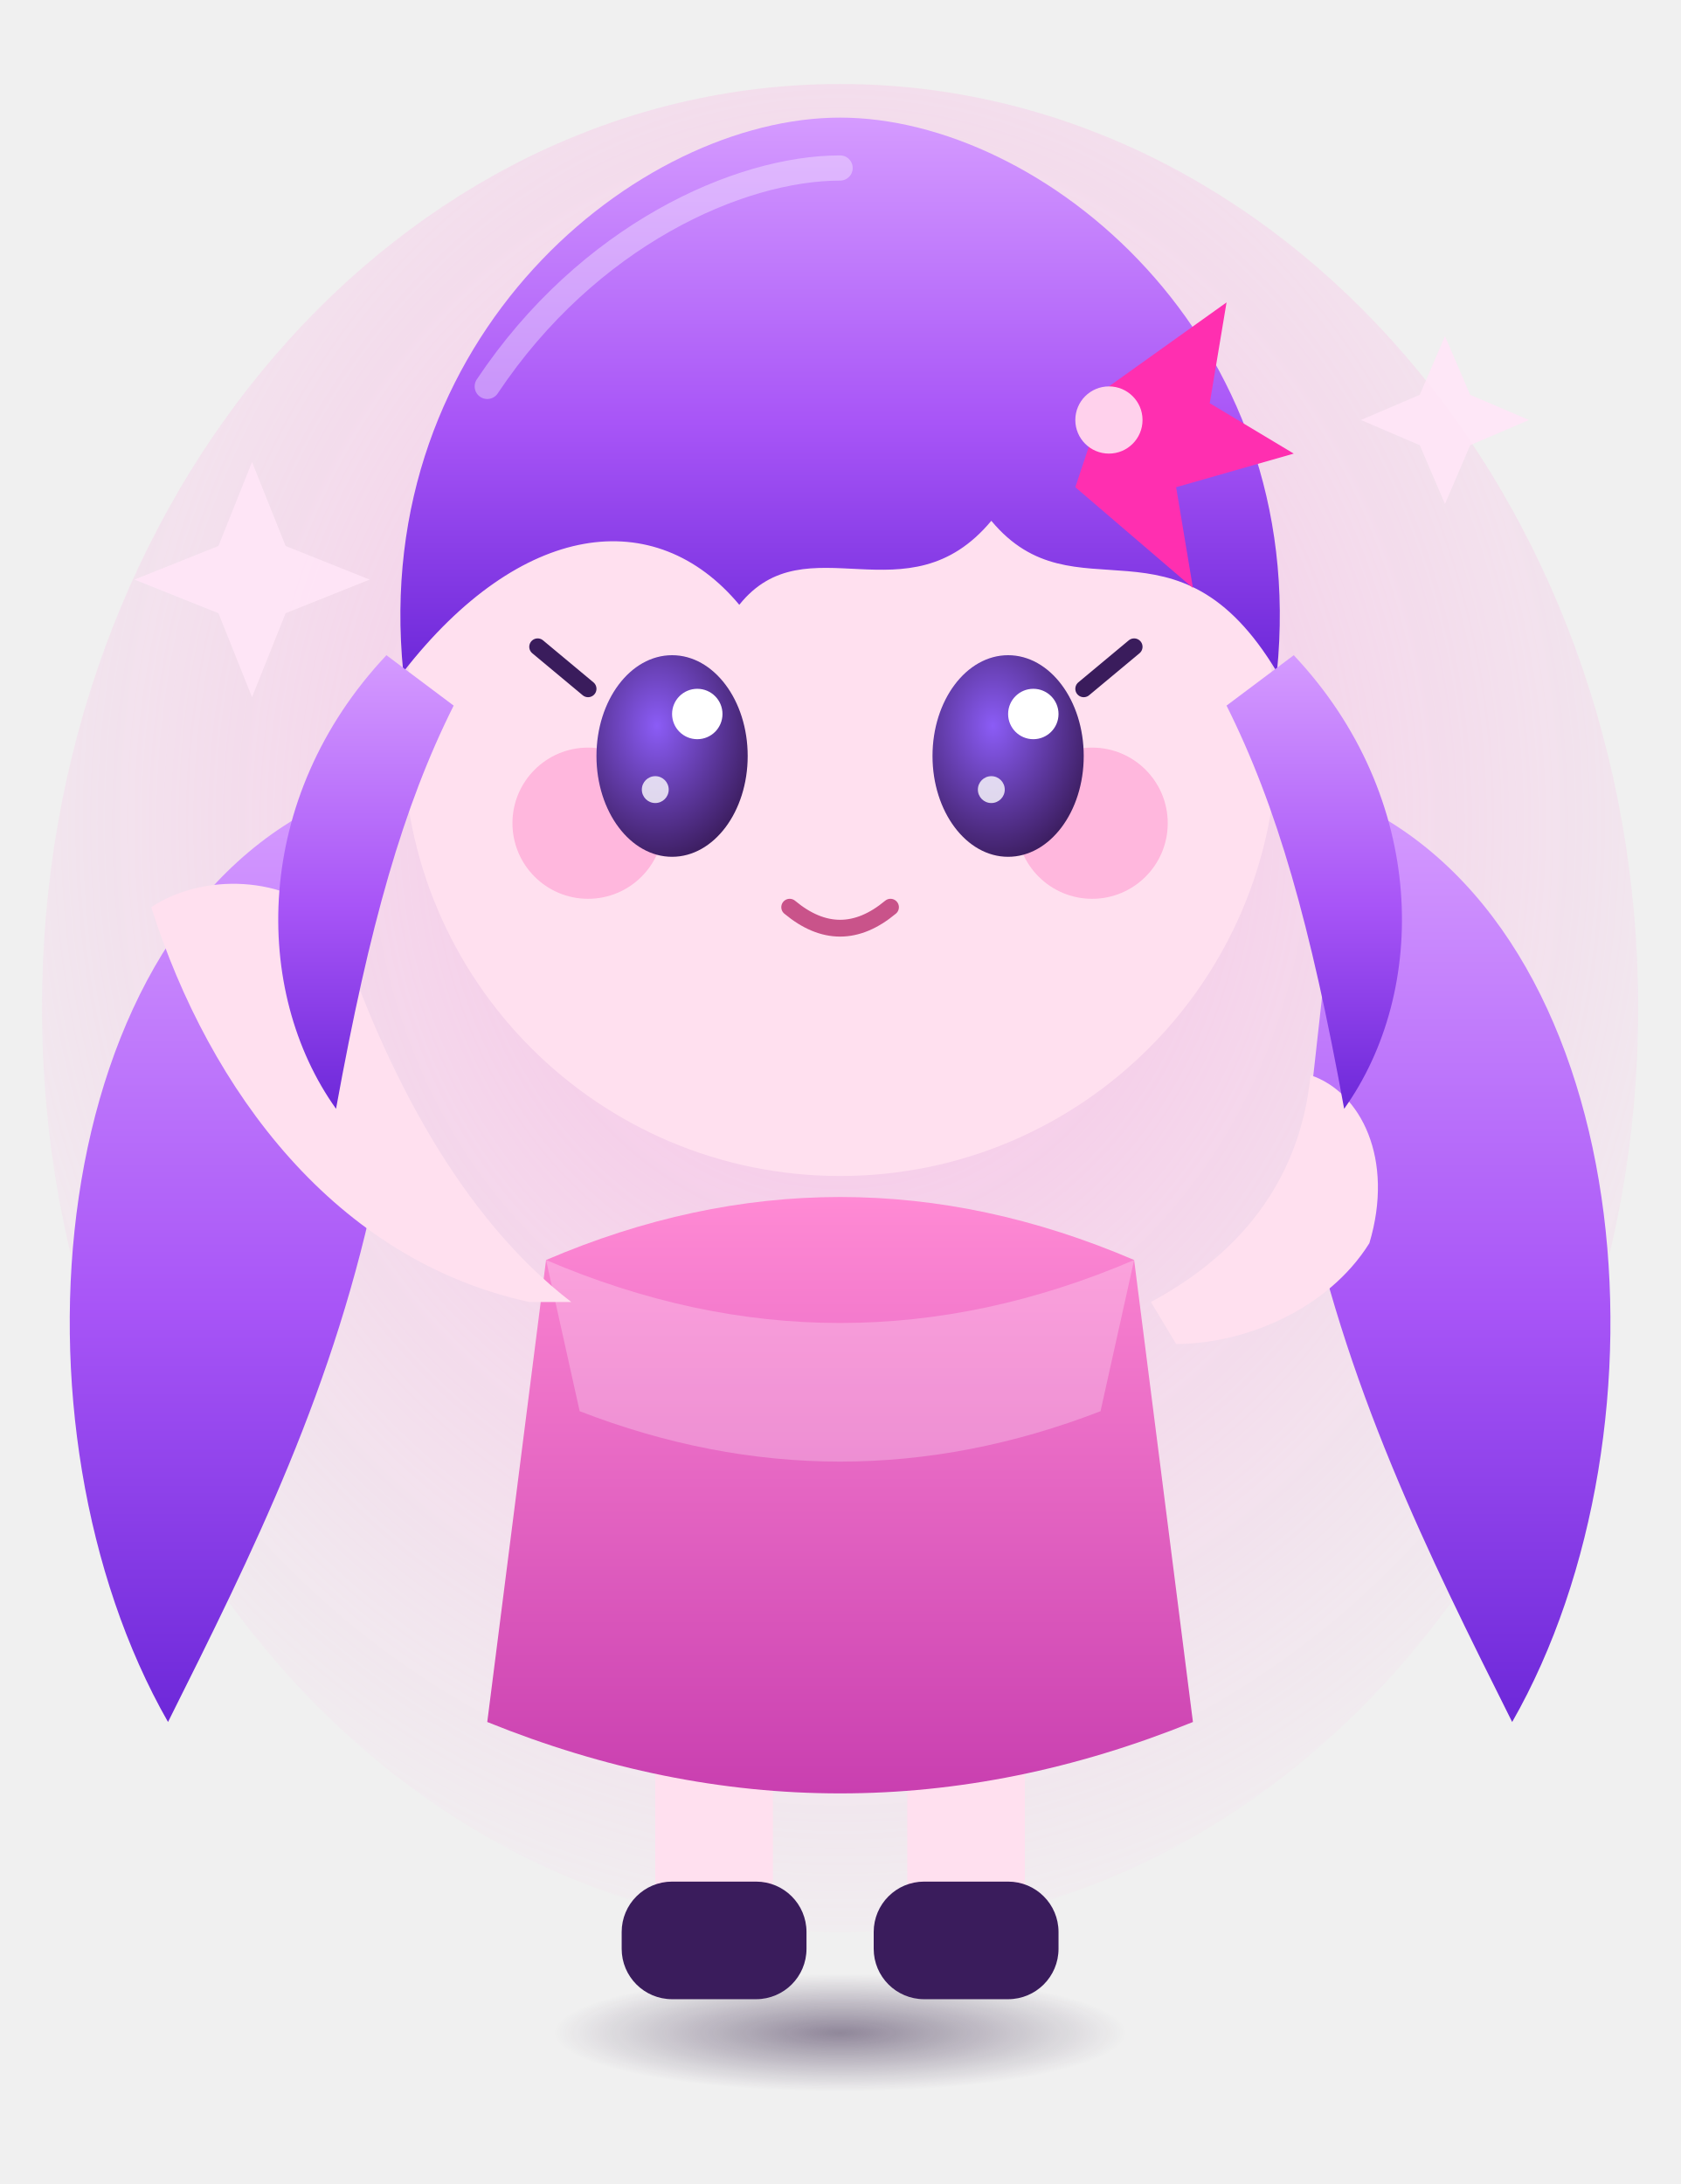
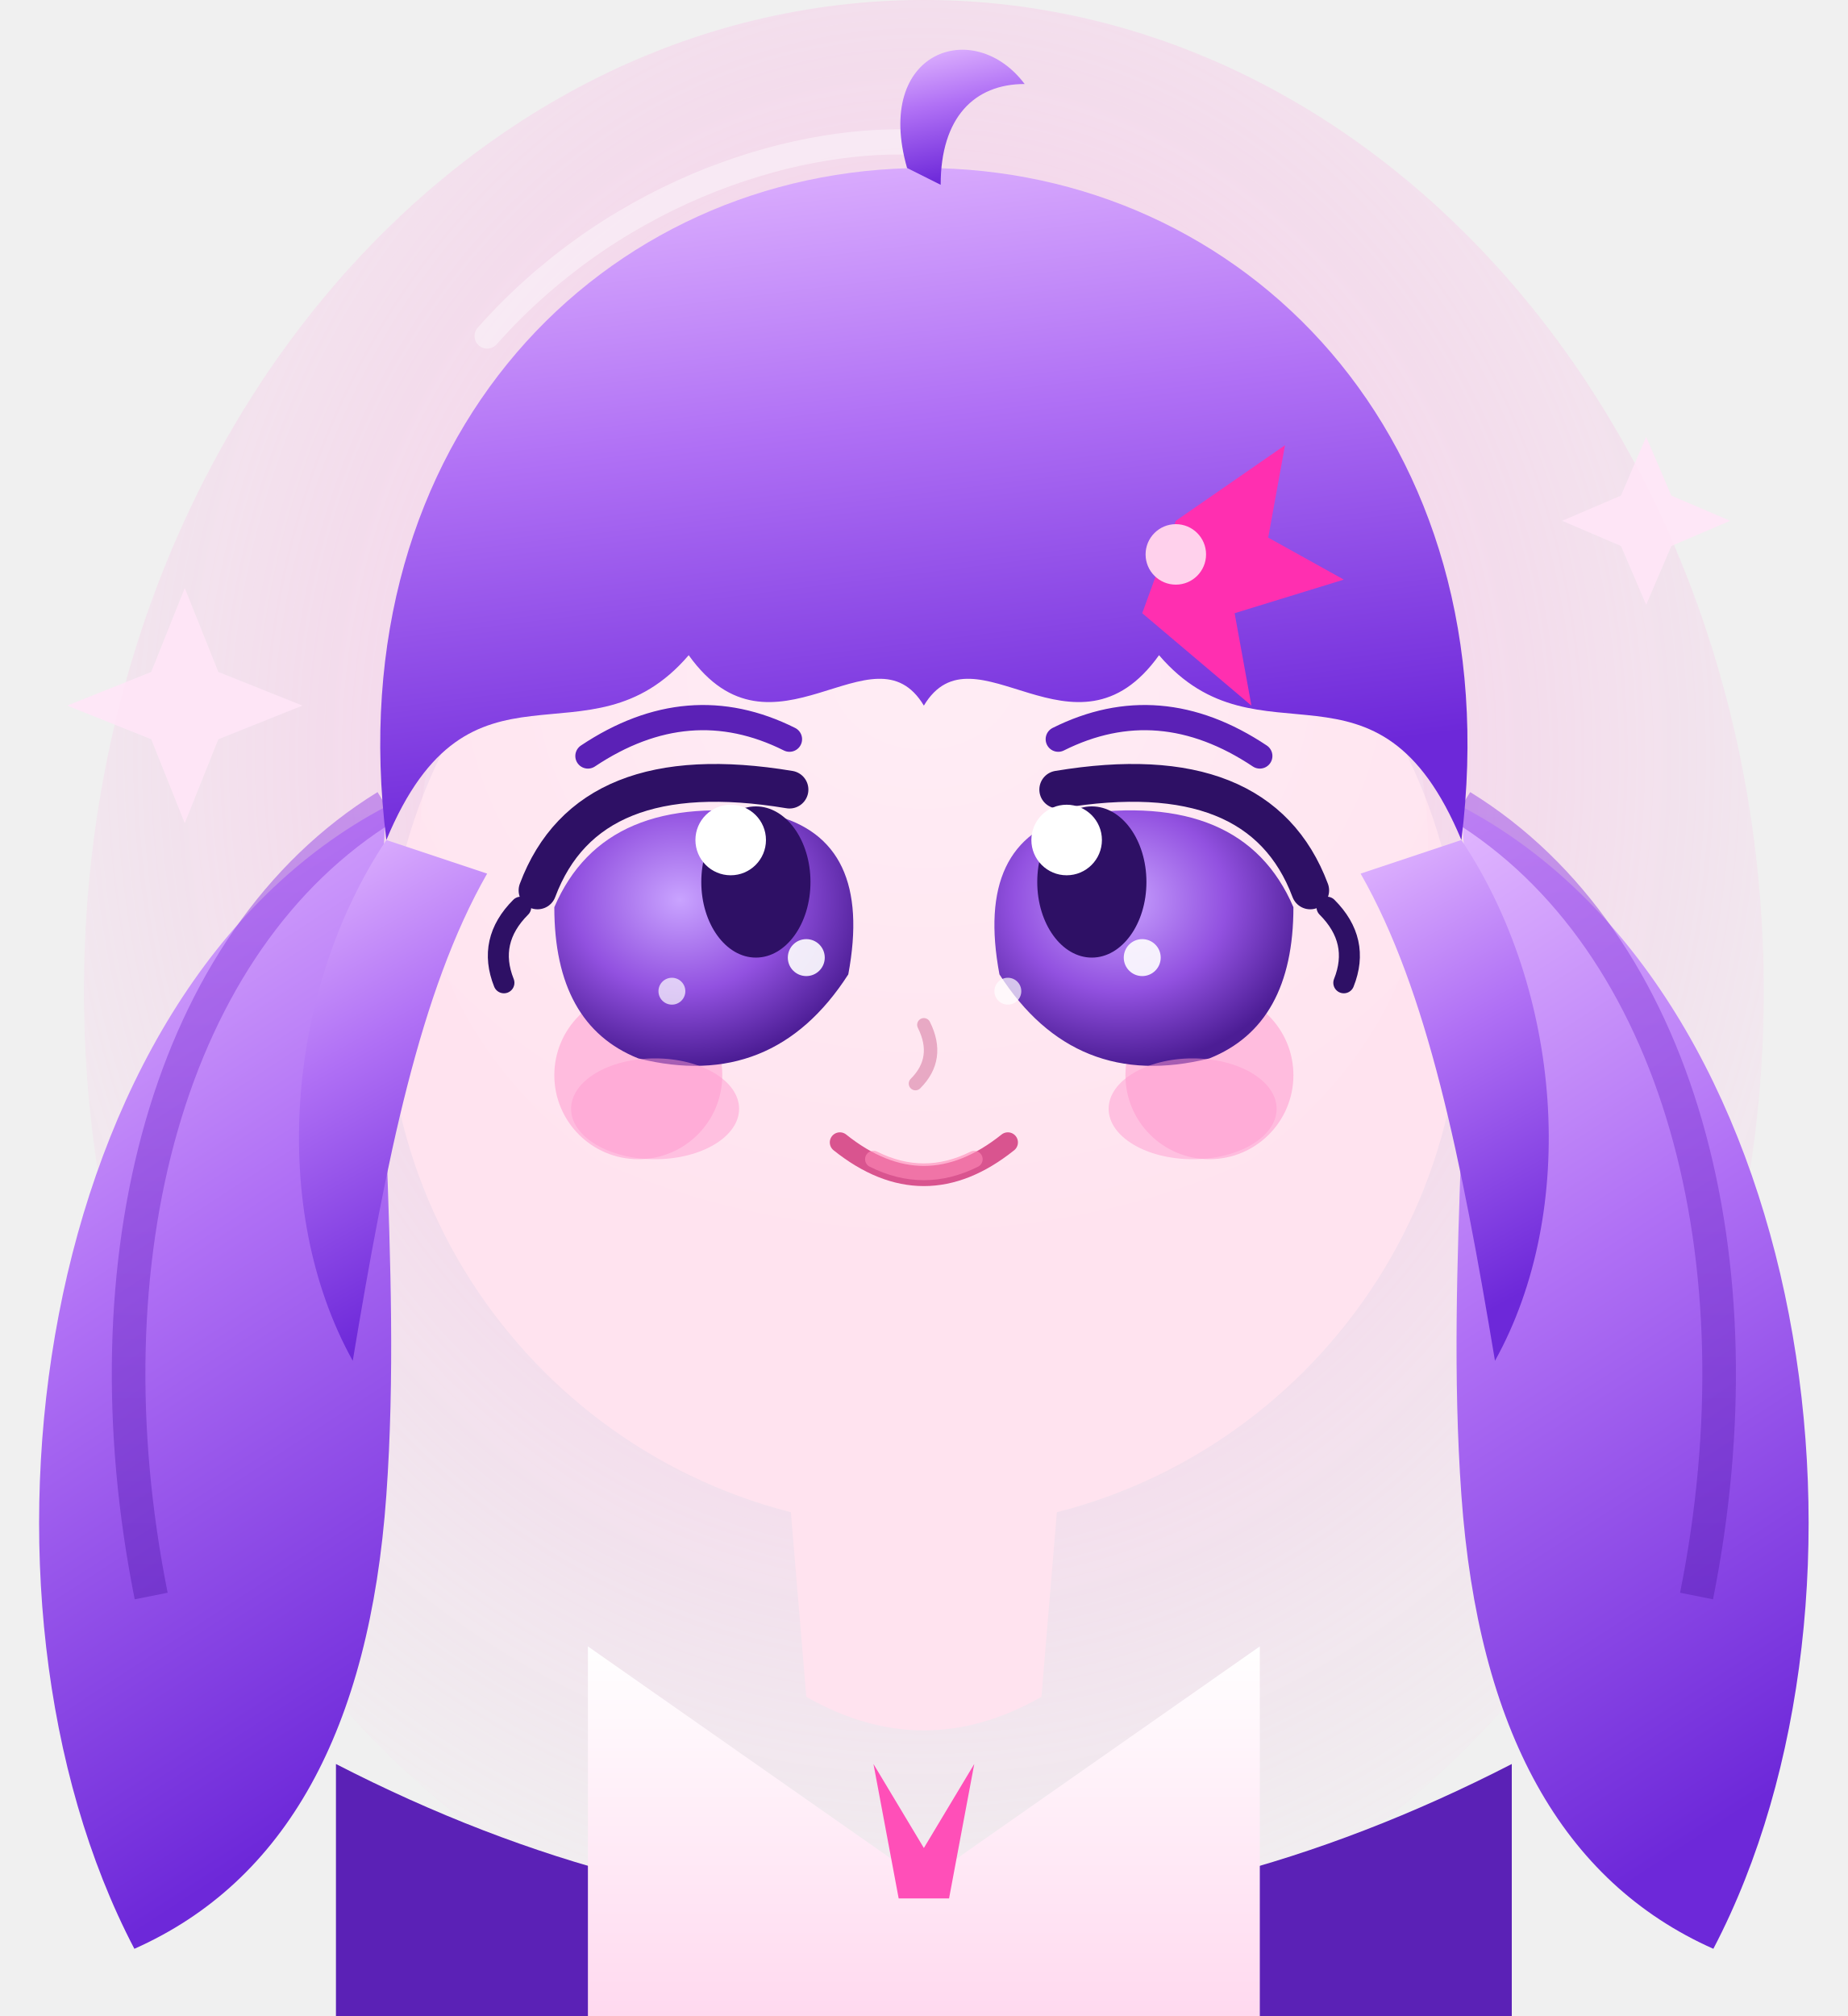
- <svg xmlns="http://www.w3.org/2000/svg" viewBox="0 0 200 260" width="200" height="260">
+ <svg xmlns="http://www.w3.org/2000/svg" viewBox="0 0 220 240" width="220" height="240">
  <defs>
-     <radialGradient id="glow" cx="50%" cy="40%" r="65%">
-       <stop offset="0%" stop-color="#ff9be0" stop-opacity="0.55" />
+     <radialGradient id="glow" cx="50%" cy="38%" r="65%">
+       <stop offset="0%" stop-color="#ff9be0" stop-opacity="0.5" />
      <stop offset="100%" stop-color="#ff9be0" stop-opacity="0" />
    </radialGradient>
-     <linearGradient id="hair" x1="0%" y1="0%" x2="0%" y2="100%">
-       <stop offset="0%" stop-color="#d59bff" />
-       <stop offset="55%" stop-color="#a855f7" />
+     <linearGradient id="hair" x1="0%" y1="0%" x2="20%" y2="100%">
+       <stop offset="0%" stop-color="#e2b8ff" />
+       <stop offset="45%" stop-color="#b070f5" />
      <stop offset="100%" stop-color="#6d28d9" />
    </linearGradient>
-     <linearGradient id="dress" x1="0%" y1="0%" x2="0%" y2="100%">
-       <stop offset="0%" stop-color="#ff8ad4" />
-       <stop offset="100%" stop-color="#c93fb0" />
+     <linearGradient id="hairDark" x1="0%" y1="0%" x2="0%" y2="100%">
+       <stop offset="0%" stop-color="#9747e8" />
+       <stop offset="100%" stop-color="#5b21b6" />
    </linearGradient>
-     <radialGradient id="eye" cx="40%" cy="35%" r="70%">
-       <stop offset="0%" stop-color="#8b5cf6" />
-       <stop offset="100%" stop-color="#3a1c5c" />
+     <radialGradient id="iris" cx="42%" cy="35%" r="65%">
+       <stop offset="0%" stop-color="#c9a3ff" />
+       <stop offset="55%" stop-color="#9251e0" />
+       <stop offset="100%" stop-color="#4c1d95" />
    </radialGradient>
-     <radialGradient id="shadow" cx="50%" cy="50%" r="50%">
-       <stop offset="0%" stop-color="#1a0630" stop-opacity="0.45" />
-       <stop offset="100%" stop-color="#1a0630" stop-opacity="0" />
+     <linearGradient id="collar" x1="0%" y1="0%" x2="0%" y2="100%">
+       <stop offset="0%" stop-color="#ffffff" />
+       <stop offset="100%" stop-color="#ffd9ef" />
+     </linearGradient>
+     <radialGradient id="skinShade" cx="50%" cy="30%" r="70%">
+       <stop offset="0%" stop-color="#ffffff" stop-opacity="0.35" />
+       <stop offset="100%" stop-color="#ffffff" stop-opacity="0" />
    </radialGradient>
  </defs>
-   <ellipse cx="100" cy="120" rx="95" ry="110" fill="url(#glow)" />
+   <ellipse cx="110" cy="118" rx="100" ry="118" fill="url(#glow)" />
  <g fill="#ffe6f7" opacity="0.9">
-     <path d="M30 55 l4 10 l10 4 l-10 4 l-4 10 l-4 -10 l-10 -4 l10 -4 Z" />
-     <path d="M172 40 l3 7 l7 3 l-7 3 l-3 7 l-3 -7 l-7 -3 l7 -3 Z" />
+     <path d="M22 70 l4 10 l10 4 l-10 4 l-4 10 l-4 -10 l-10 -4 l10 -4 Z" />
+     <path d="M196 52 l3 7 l7 3 l-7 3 l-3 7 l-3 -7 l-7 -3 l7 -3 Z" />
+     <circle cx="30" cy="130" r="3" />
  </g>
-   <ellipse cx="100" cy="242" rx="34" ry="7" fill="url(#shadow)" />
-   <path d="M40 95 C 5 110, 0 170, 20 205 C 30 185, 40 165, 45 140 Z" fill="url(#hair)" />
-   <path d="M160 95 C 195 110, 200 170, 180 205 C 170 185, 160 165, 155 140 Z" fill="url(#hair)" />
-   <rect x="78" y="196" width="14" height="34" rx="6" fill="#ffe0ef" />
-   <rect x="108" y="196" width="14" height="34" rx="6" fill="#ffe0ef" />
-   <rect x="74" y="224" width="22" height="14" rx="6" fill="#3a1c5c" />
-   <rect x="104" y="224" width="22" height="14" rx="6" fill="#3a1c5c" />
-   <path d="M65 150 Q100 135 135 150 L142 205 Q100 222 58 205 Z" fill="url(#dress)" />
-   <path d="M65 150 Q100 165 135 150 L131 168 Q100 180 69 168 Z" fill="#ffffff" opacity="0.25" />
-   <path d="M63 155 C 40 150, 25 130, 18 108 C 24 104, 34 104, 40 110 C 46 128, 55 145, 68 155 Z" fill="#ffe0ef" />
-   <path d="M137 155 C 150 148, 155 138, 156 128 C 162 130, 166 138, 163 148 C 158 156, 148 160, 140 160 Z" fill="#ffe0ef" />
-   <rect x="92" y="118" width="16" height="14" fill="#ffe0ef" />
-   <circle cx="100" cy="88" r="52" fill="#ffe0ef" />
-   <path d="M48 80 C 44 40, 76 14, 100 14 C 124 14, 156 40, 152 80 C 140 60, 128 74, 118 62 C 108 74, 96 62, 88 72 C 78 60, 62 62, 48 80 Z" fill="url(#hair)" />
-   <path d="M46 78 C 30 95, 30 118, 40 132 C 44 110, 48 96, 54 84 Z" fill="url(#hair)" />
-   <path d="M154 78 C 170 95, 170 118, 160 132 C 156 110, 152 96, 146 84 Z" fill="url(#hair)" />
-   <path d="M58 46 C 70 28, 88 20, 100 20" stroke="#ffffff" stroke-width="3" fill="none" opacity="0.35" stroke-linecap="round" />
-   <path d="M132 46 l14 -10 l-2 12 l10 6 l-14 4 l2 12 l-14 -12 Z" fill="#ff2fb0" />
-   <circle cx="132" cy="50" r="4" fill="#ffd1ec" />
-   <circle cx="70" cy="98" r="9" fill="#ff9bd0" opacity="0.6" />
-   <circle cx="130" cy="98" r="9" fill="#ff9bd0" opacity="0.6" />
-   <ellipse cx="80" cy="90" rx="9" ry="12" fill="url(#eye)" />
-   <ellipse cx="120" cy="90" rx="9" ry="12" fill="url(#eye)" />
-   <path d="M70 82 l-6 -5 M129 82 l6 -5" stroke="#3a1c5c" stroke-width="2" stroke-linecap="round" />
-   <circle cx="83" cy="85" r="3" fill="#ffffff" />
-   <circle cx="123" cy="85" r="3" fill="#ffffff" />
-   <circle cx="78" cy="94" r="1.6" fill="#ffffff" opacity="0.8" />
-   <circle cx="118" cy="94" r="1.6" fill="#ffffff" opacity="0.8" />
-   <path d="M94 108 Q100 113 106 108" stroke="#c9538a" stroke-width="2" fill="none" stroke-linecap="round" />
+   <path d="M46 96 C 4 118, -6 190, 16 232 C 34 224, 44 206, 46 178 C 48 150, 44 122, 46 96 Z" fill="url(#hair)" />
+   <path d="M174 96 C 216 118, 226 190, 204 232 C 186 224, 176 206, 174 178 C 172 150, 176 122, 174 96 Z" fill="url(#hair)" />
+   <path d="M46 96 C 20 112, 10 150, 18 190" stroke="url(#hairDark)" stroke-width="4" fill="none" opacity="0.5" />
+   <path d="M174 96 C 200 112, 210 150, 202 190" stroke="url(#hairDark)" stroke-width="4" fill="none" opacity="0.5" />
+   <path d="M40 210 Q110 246 180 210 L180 240 L40 240 Z" fill="#5b21b6" />
+   <path d="M70 196 L110 224 L150 196 L150 240 L70 240 Z" fill="url(#collar)" />
+   <path d="M104 210 l6 10 l6 -10 l-3 16 h-6 Z" fill="#ff4fb8" />
+   <path d="M94 178 L126 178 L124 202 Q110 210 96 202 Z" fill="#ffe3ef" />
+   <circle cx="110" cy="118" r="64" fill="#ffe3ef" />
+   <ellipse cx="110" cy="100" rx="60" ry="50" fill="url(#skinShade)" />
+   <circle cx="76" cy="128" r="10" fill="#ff9bd0" opacity="0.55" />
+   <circle cx="144" cy="128" r="10" fill="#ff9bd0" opacity="0.55" />
+   <path d="M70 90 Q82 82 94 88" stroke="#5b21b6" stroke-width="3" fill="none" stroke-linecap="round" />
+   <path d="M126 88 Q138 82 150 90" stroke="#5b21b6" stroke-width="3" fill="none" stroke-linecap="round" />
+   <g>
+     <path d="M66 108 Q72 94 92 97 Q104 100 101 116 Q92 130 76 126 Q66 122 66 108 Z" fill="url(#iris)" />
+     <path d="M64 106 Q70 90 94 94" stroke="#2e1065" stroke-width="4.5" fill="none" stroke-linecap="round" />
+     <path d="M62 108 q-4 4 -2 9" stroke="#2e1065" stroke-width="2.5" fill="none" stroke-linecap="round" />
+     <ellipse cx="90" cy="105" rx="6.5" ry="9" fill="#2e1065" />
+     <circle cx="87" cy="100" r="4.2" fill="#ffffff" />
+     <circle cx="96" cy="114" r="2.2" fill="#ffffff" opacity="0.9" />
+     <circle cx="80" cy="118" r="1.6" fill="#ffffff" opacity="0.7" />
+   </g>
+   <g>
+     <path d="M154 108 Q148 94 128 97 Q116 100 119 116 Q128 130 144 126 Q154 122 154 108 Z" fill="url(#iris)" />
+     <path d="M156 106 Q150 90 126 94" stroke="#2e1065" stroke-width="4.5" fill="none" stroke-linecap="round" />
+     <path d="M158 108 q4 4 2 9" stroke="#2e1065" stroke-width="2.5" fill="none" stroke-linecap="round" />
+     <ellipse cx="130" cy="105" rx="6.5" ry="9" fill="#2e1065" />
+     <circle cx="127" cy="100" r="4.2" fill="#ffffff" />
+     <circle cx="136" cy="114" r="2.2" fill="#ffffff" opacity="0.9" />
+     <circle cx="120" cy="118" r="1.6" fill="#ffffff" opacity="0.7" />
+   </g>
+   <path d="M110 122 q2 4 -1 7" stroke="#e8a9c4" stroke-width="1.6" fill="none" stroke-linecap="round" />
+   <path d="M100 136 Q110 144 120 136" stroke="#d9548f" stroke-width="2.4" fill="none" stroke-linecap="round" />
+   <path d="M104 138 Q110 141 116 138" stroke="#ff88b8" stroke-width="2" fill="none" opacity="0.6" stroke-linecap="round" />
+   <ellipse cx="78" cy="132" rx="10" ry="6" fill="#ff9bd0" opacity="0.5" />
+   <ellipse cx="142" cy="132" rx="10" ry="6" fill="#ff9bd0" opacity="0.5" />
+   <path d="M46 100 C 40 52 72 20 110 20 C 148 20 180 52 174 100            C 164 76 150 92 138 78 C 128 92 116 74 110 84            C 104 74 92 92 82 78 C 70 92 56 76 46 100 Z" fill="url(#hair)" />
+   <path d="M46 100 C 34 118 32 144 42 162 C 46 138 50 118 58 104 Z" fill="url(#hair)" />
+   <path d="M174 100 C 186 118 188 144 178 162 C 174 138 170 118 162 104 Z" fill="url(#hair)" />
+   <path d="M58 40 C 74 22 96 16 110 17" stroke="#ffffff" stroke-width="3" fill="none" opacity="0.4" stroke-linecap="round" />
+   <path d="M108 20 C 104 6 116 2 122 10 C 116 10 112 14 112 22 Z" fill="url(#hair)" />
+   <path d="M140 62 l13 -9 l-2 11 l9 5 l-13 4 l2 11 l-13 -11 Z" fill="#ff2fb0" />
+   <circle cx="140" cy="66" r="3.6" fill="#ffd1ec" />
</svg>
